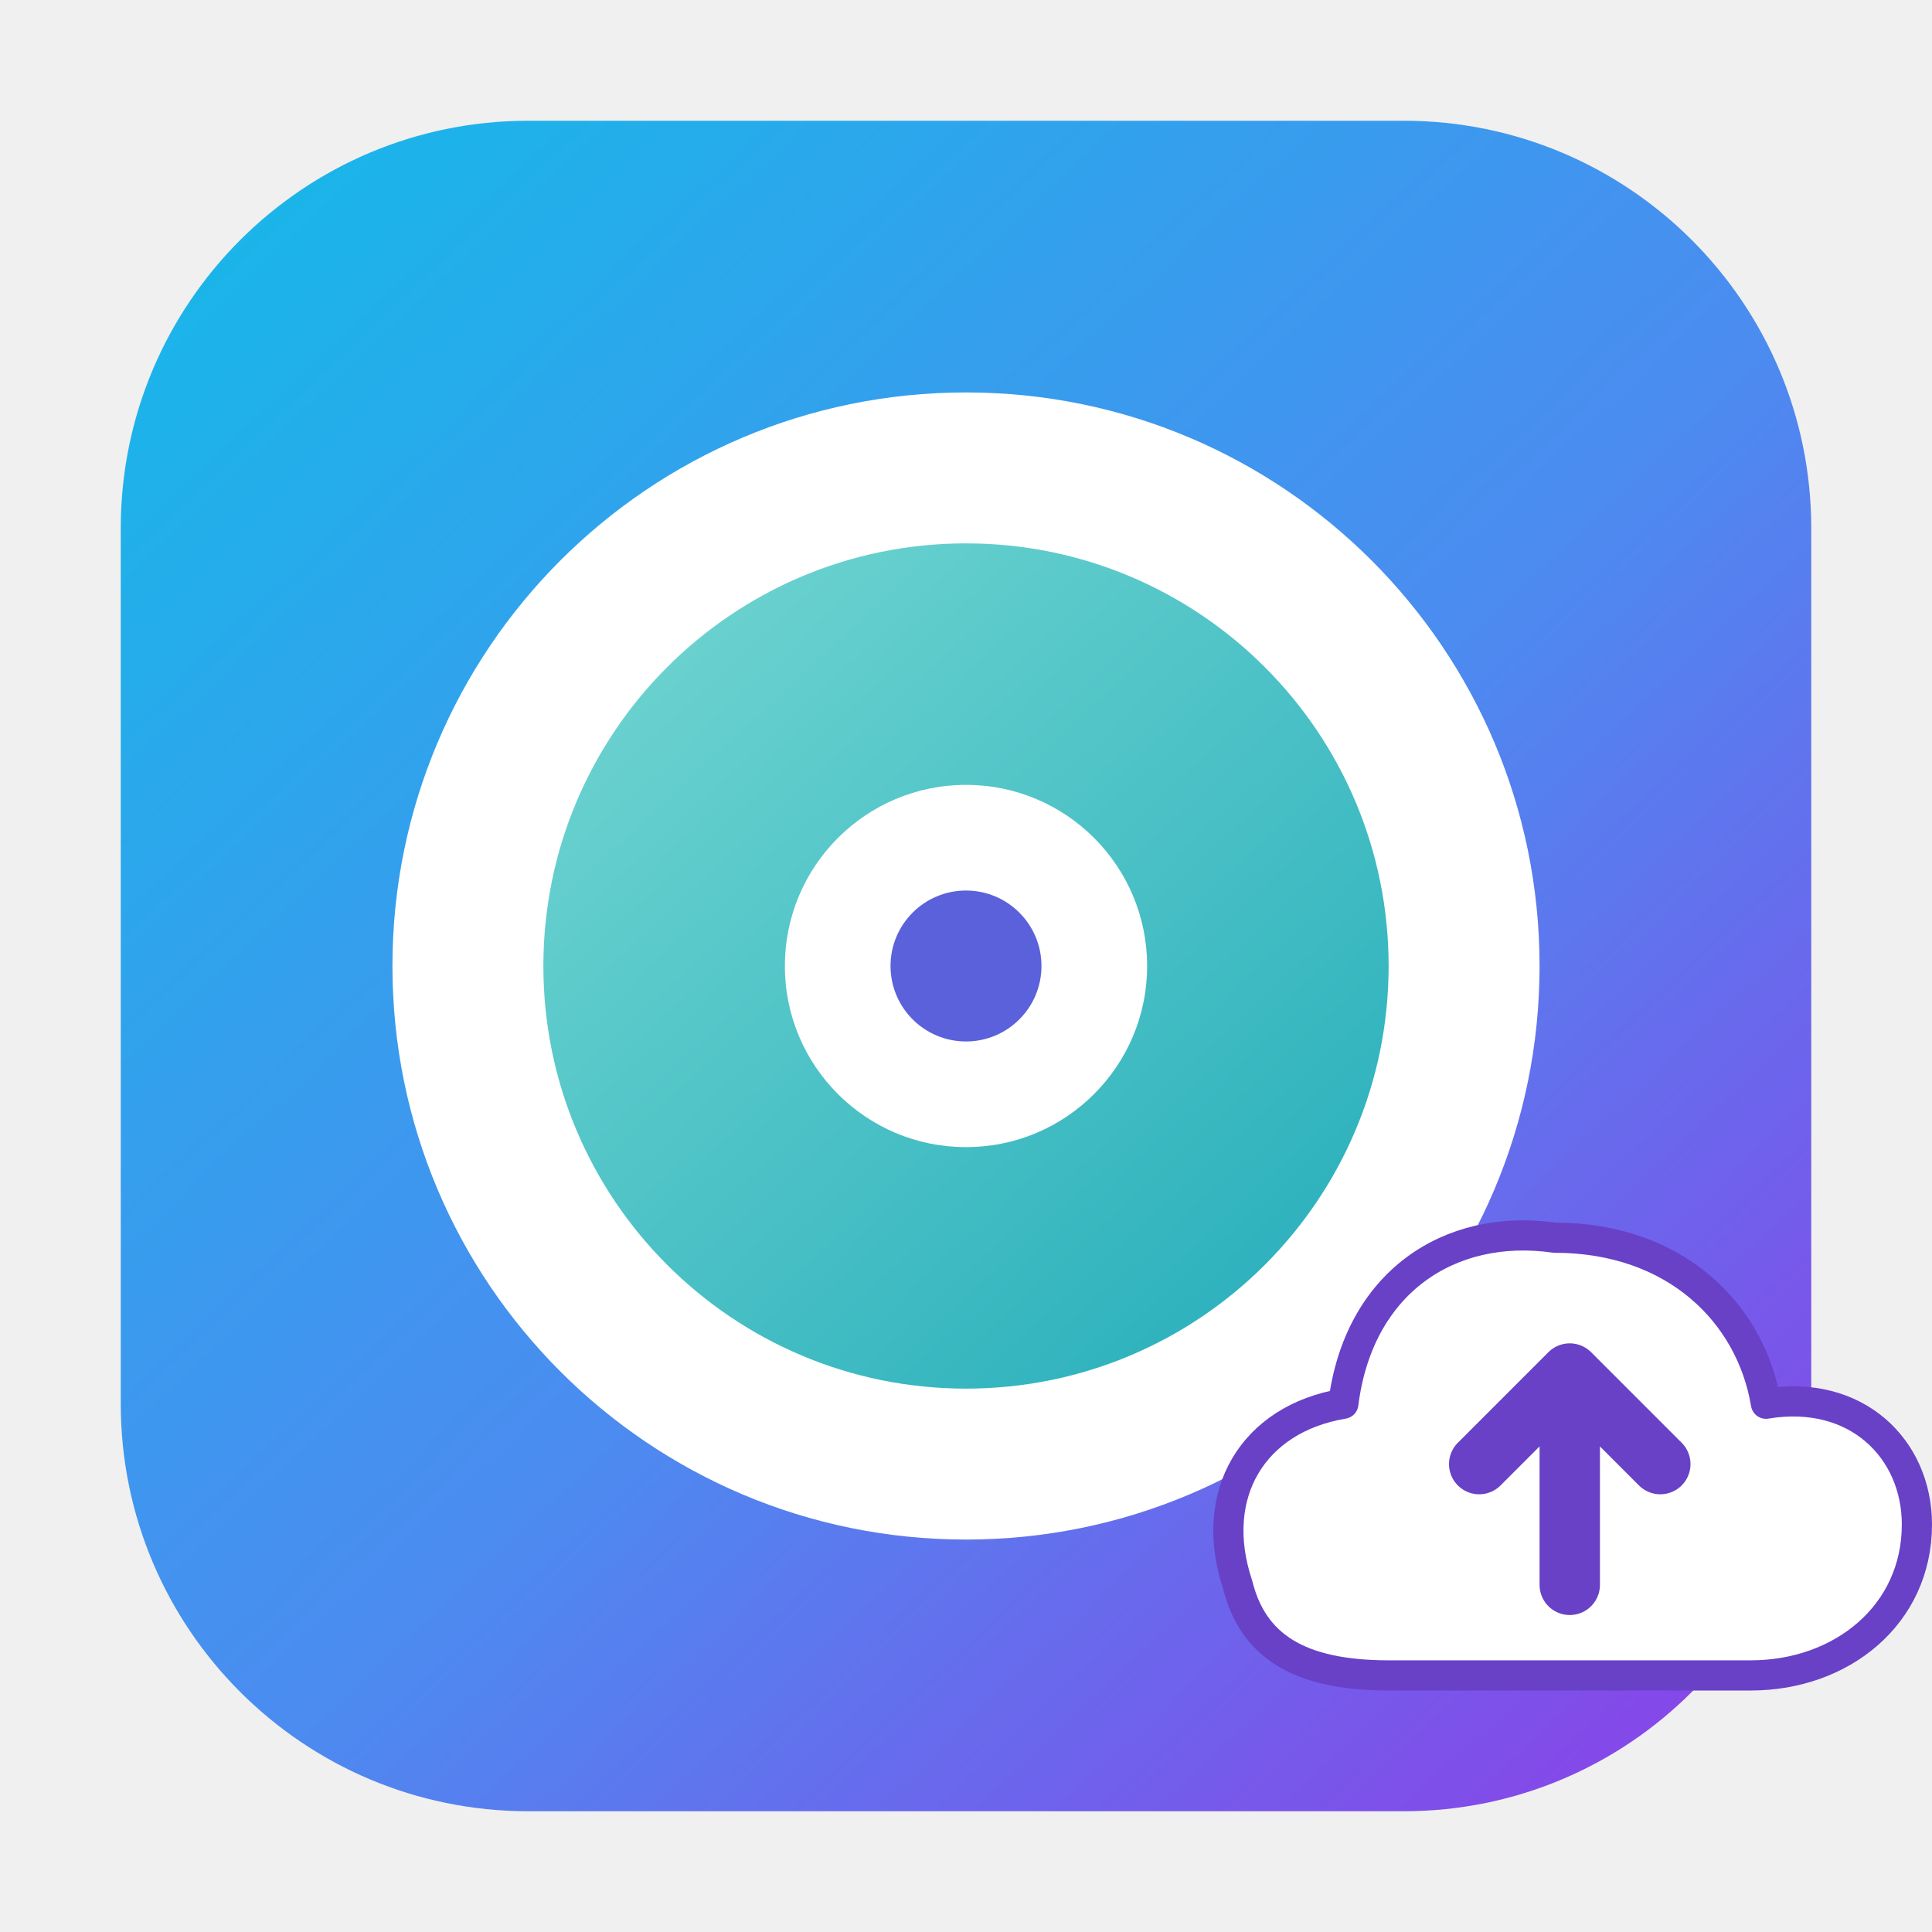
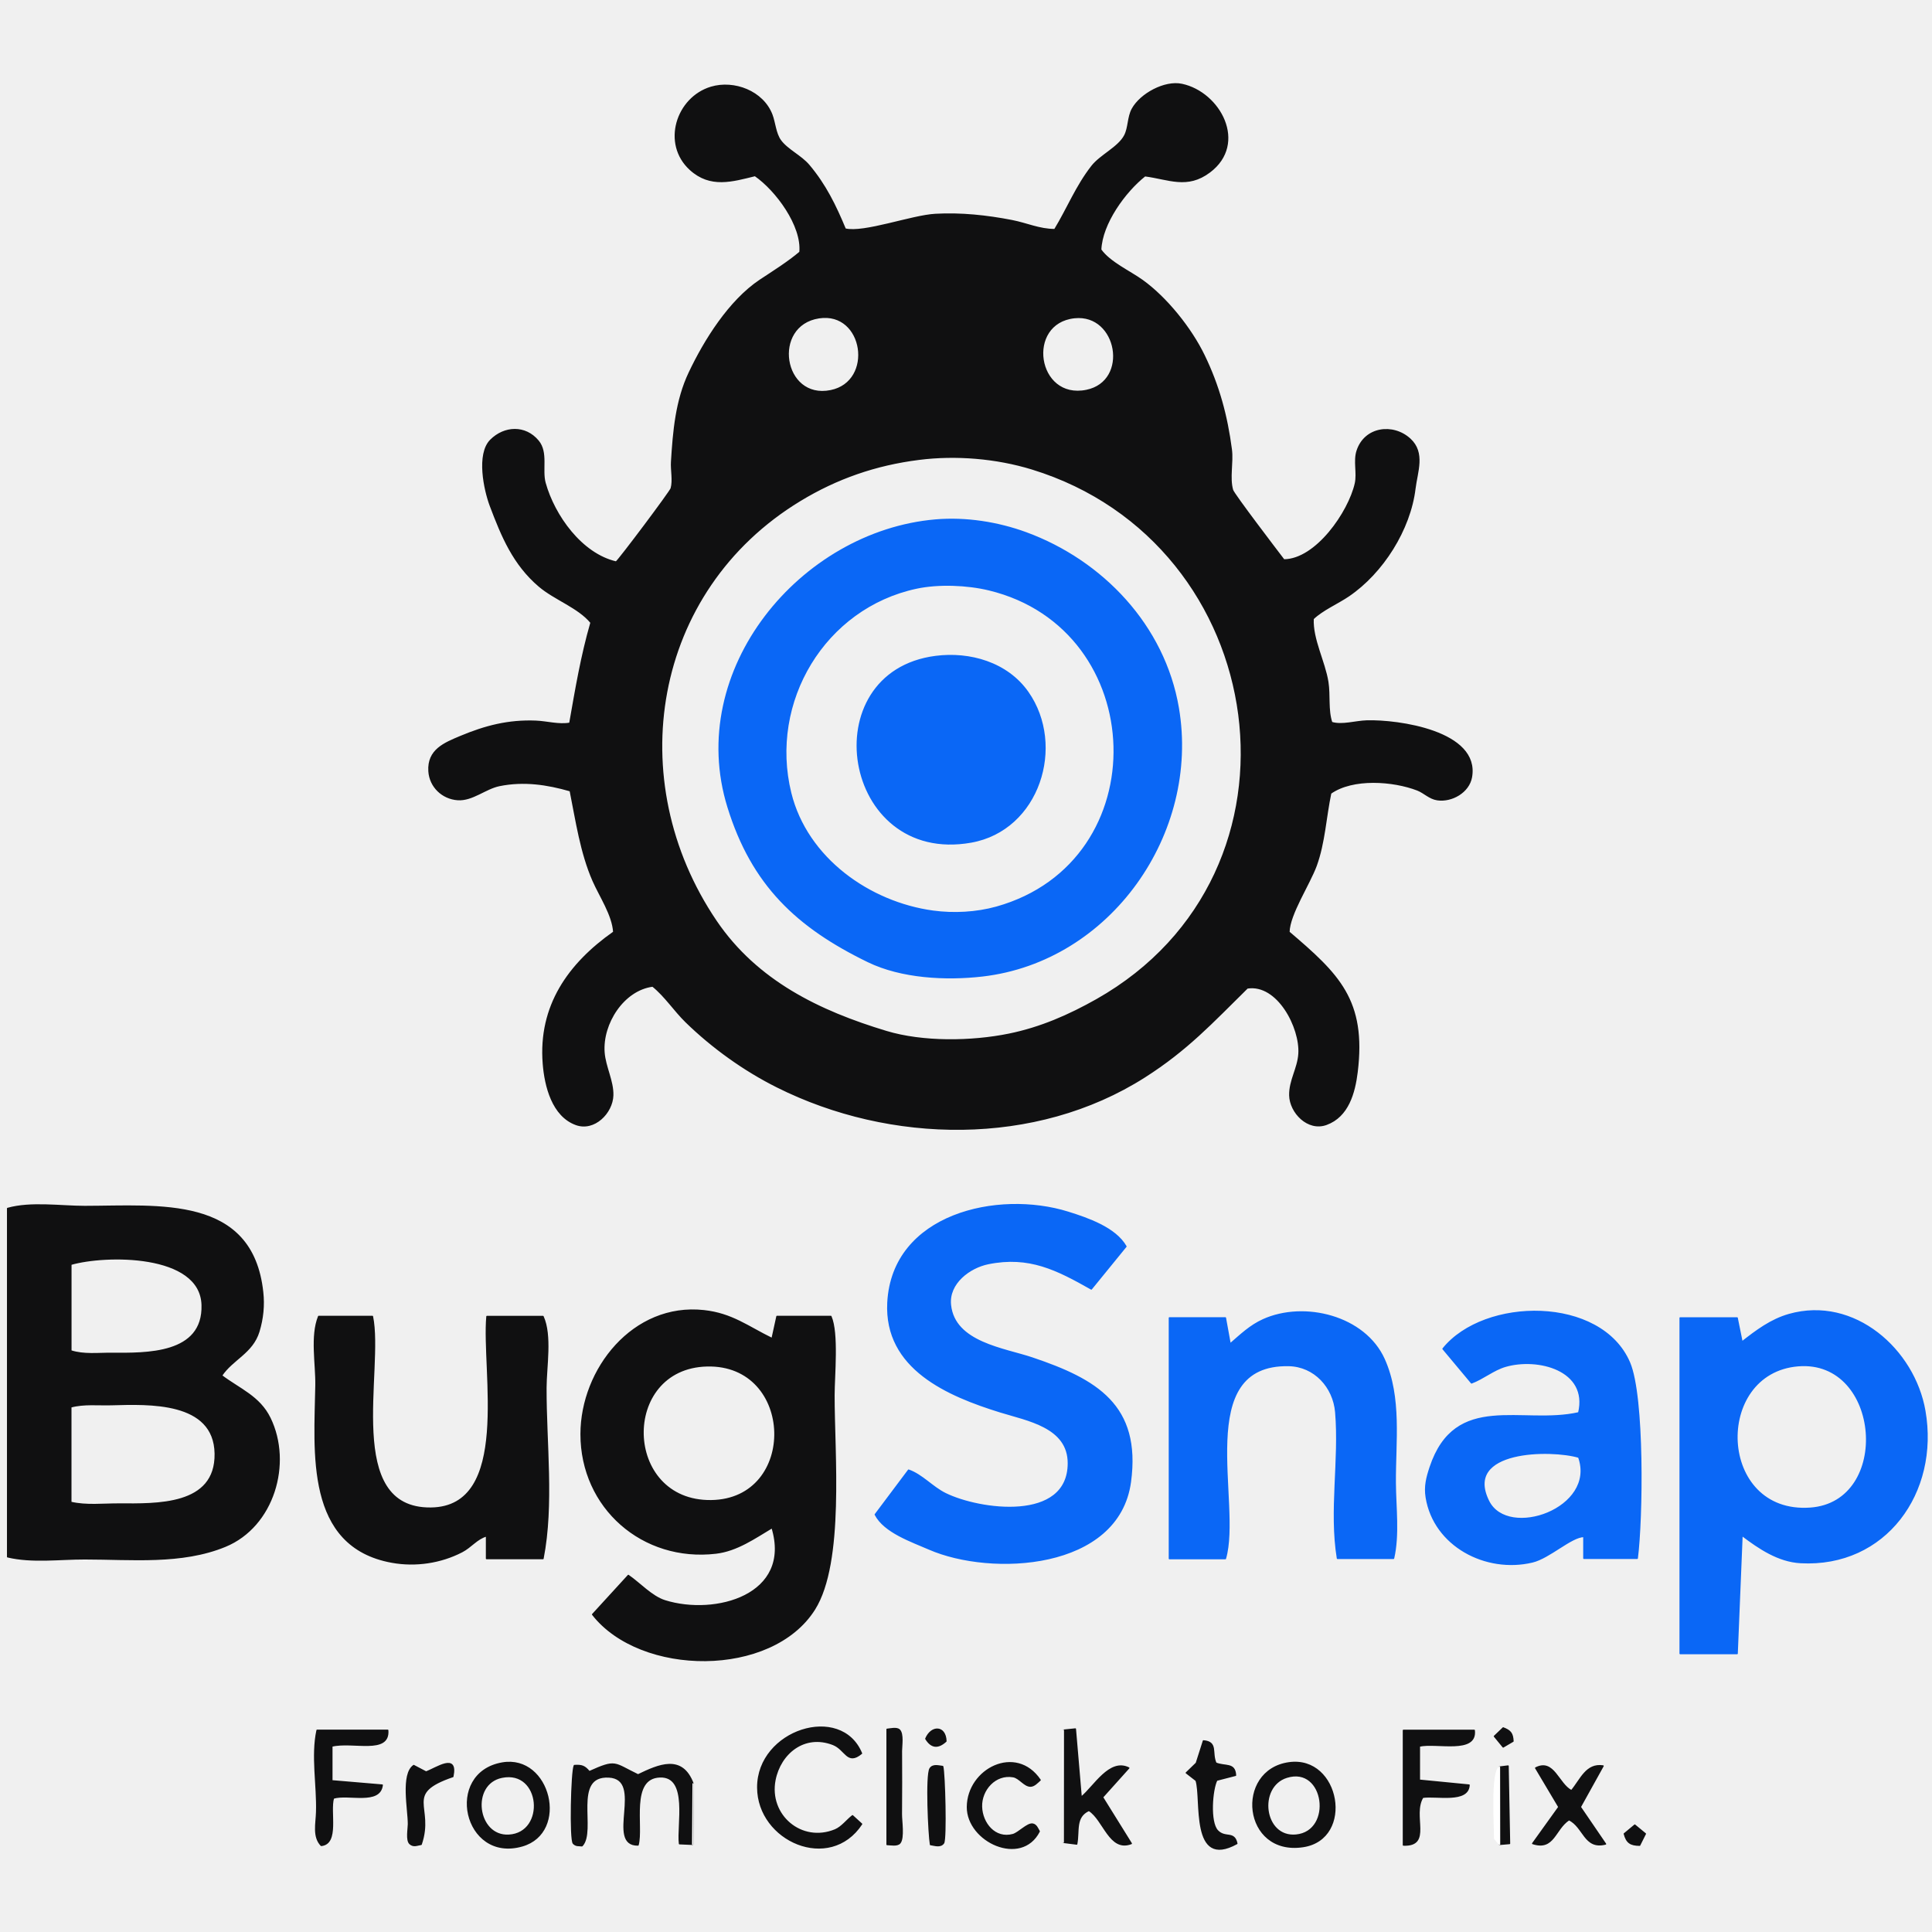
- <svg xmlns="http://www.w3.org/2000/svg" viewBox="0 0 128 128" role="img" aria-label="BugSnap">
-   <defs>
-     <linearGradient id="frame" x1="14" y1="12" x2="114" y2="118" gradientUnits="userSpaceOnUse">
-       <stop stop-color="#18B7E9" />
-       <stop offset=".54" stop-color="#4C8BF0" />
-       <stop offset="1" stop-color="#8A42E8" />
-     </linearGradient>
-     <linearGradient id="lens" x1="38" y1="35" x2="89" y2="90" gradientUnits="userSpaceOnUse">
-       <stop stop-color="#74D7D2" />
-       <stop offset="1" stop-color="#27AEBB" />
-     </linearGradient>
-   </defs>
-   <rect x="8" y="8" width="112" height="112" rx="27" fill="url(#frame)" />
-   <circle cx="64" cy="64" r="38" fill="#FFF" />
-   <circle cx="64" cy="64" r="28" fill="url(#lens)" />
-   <circle cx="64" cy="64" r="12" fill="#FFF" />
-   <circle cx="64" cy="64" r="5" fill="#5B61DA" />
-   <path d="M82 105c-2-6 1-11 7-12 1-8 7-12 14-11 8 0 13 5 14 11 6-1 10 3 10 8 0 6-5 10-11 10H92c-6 0-9-2-10-6Z" fill="#FFF" stroke="#6841C7" stroke-width="2" stroke-linejoin="round" />
-   <path d="M104 105V91m0 0-6 6m6-6 6 6" fill="none" stroke="#6841C7" stroke-width="4" stroke-linecap="round" stroke-linejoin="round" />
+ <svg xmlns="http://www.w3.org/2000/svg" viewBox="72 58 362 362" width="362" height="362">
+   <path d="M286.53 90.93C282.76 93.91 278.43 99.9 278.24 104.79C279.92 107.17 283.69 108.86 286.03 110.54C290.57 113.79 295.17 119.56 297.59 124.56C300.36 130.26 301.88 135.89 302.71 142.24C303.02 144.65 302.27 147.52 302.94 149.83C303.19 150.64 311.35 161.33 312.56 162.91C318.62 162.88 324.75 153.94 325.96 148.6C326.4 146.63 325.66 144.43 326.29 142.48C327.74 138.01 333.05 137.38 336.2 140.28C338.99 142.85 337.49 146.41 337.11 149.55C336.19 157.2 331.09 165.3 324.68 169.65C322.62 171.05 319.81 172.24 318.04 173.94C317.85 177.77 320.18 181.95 320.79 185.79C321.18 188.25 320.73 191.06 321.52 193.38C323.44 193.98 326 193.15 328.08 193.09C333.95 192.91 349.21 195.04 347.7 203.61C347.21 206.41 344.03 208.23 341.32 207.84C339.85 207.63 338.89 206.53 337.61 206.02C333.05 204.25 325.48 203.7 321.33 206.62C320.38 211.09 320.18 215.88 318.6 220.21C317.35 223.63 313.57 229.31 313.51 232.65C322.82 240.58 327.93 245.42 326.27 258.91C325.79 262.78 324.59 267.19 320.52 268.67C317.05 269.93 313.74 266.42 313.67 263.24C313.61 260.46 315.21 258.21 315.39 255.45C315.71 250.58 311.43 242.22 305.71 243.11C299.14 249.58 294.44 254.7 286.46 259.78C266.03 272.79 238.79 272.25 217.61 261.64C211.41 258.54 205.49 254.29 200.53 249.46C198.38 247.36 196.63 244.64 194.29 242.76C188.8 243.47 184.76 249.8 185.17 255.2C185.37 257.89 186.89 260.57 186.81 263.24C186.71 266.51 183.34 269.93 179.93 268.69C175.52 267.09 174.14 261.5 173.81 257.31C172.95 246.48 178.54 238.6 187 232.65C186.81 229.45 184.4 225.92 183.13 223.02C180.82 217.74 179.98 211.78 178.85 206.16C174.49 204.9 170.14 204.26 165.58 205.18C162.95 205.71 160.5 208.01 157.76 207.82C154.88 207.62 152.57 205.4 152.38 202.51C152.13 198.51 155.28 197.27 158.3 196C162.92 194.07 167.22 192.94 172.37 193.14C174.53 193.23 176.69 193.89 178.77 193.52C179.91 187.05 180.92 180.97 182.74 174.66C180.39 171.79 175.93 170.3 173.03 167.83C168.22 163.74 166.05 158.5 163.89 152.78C162.76 149.78 161.33 143.06 163.95 140.46C166.51 137.91 170.42 137.71 172.84 140.63C174.64 142.79 173.43 146.02 174.13 148.52C175.83 154.61 180.93 161.81 187.44 163.31C188.06 162.85 197.59 150.13 197.77 149.52C198.2 148.01 197.74 146.09 197.84 144.52C198.19 138.84 198.67 133.06 201.15 127.84C204.03 121.75 208.66 114.35 214.41 110.51C216.89 108.87 219.62 107.17 221.89 105.25C222.37 100.31 217.45 93.64 213.47 90.89C209.19 91.94 205.11 93.2 201.33 89.76C196.03 84.94 198.78 76.3 205.24 74.36C209.55 73.07 214.95 75.13 216.62 79.5C217.19 81 217.28 82.98 218.22 84.3C219.49 86.07 222.09 87.21 223.57 88.98C226.66 92.64 228.55 96.54 230.37 100.92C233.87 101.77 242.84 98.42 247.26 98.18C252.05 97.91 256.91 98.43 261.59 99.34C264.38 99.88 266.73 101.02 269.63 101.02C272.06 97.02 273.65 92.92 276.59 89.15C278.21 87.08 281.58 85.63 282.74 83.4C283.51 81.93 283.33 79.95 284.16 78.43C285.71 75.6 290.25 73.14 293.44 73.82C300.59 75.34 305.71 84.9 298.66 90.21C294.44 93.39 291.01 91.51 286.53 90.93ZM225.47 117.53C216.44 118.9 218.6 133.06 227.66 131.21C235.9 129.54 233.96 116.25 225.47 117.53ZM273.34 117.51C264.05 118.48 266.16 133.08 275.57 131.16C283.75 129.49 281.49 116.66 273.34 117.51ZM244.19 144.05C236.1 145.07 228.82 147.58 221.89 151.79C194.06 168.69 188.33 204.27 206.17 230.59C213.82 241.87 225.53 247.5 238.05 251.28C244.9 253.35 254.03 253.22 261.05 251.79C266.98 250.58 272.27 248.26 277.5 245.31C319.45 221.58 310.61 159.74 265.37 145.85C258.68 143.8 251.1 143.17 244.19 144.05ZM113.51 315.75C116.88 318.3 120.61 319.66 122.59 323.73C126.7 332.18 123.27 343.99 114.21 347.72C106.04 351.09 96.62 350.08 87.9 350.08C83.25 350.07 77.96 350.79 73.43 349.7C73.43 327.94 73.43 306.19 73.43 284.43C77.81 283.2 83.35 284.06 87.9 284.06C101.81 284.04 119.26 282.01 121.21 300.1C121.49 302.59 121.24 305.06 120.5 307.5C119.27 311.5 115.57 312.66 113.51 315.75ZM85.28 311.12C87.71 311.91 90.38 311.56 92.92 311.58C99.37 311.62 110.16 311.85 109.88 302.51C109.59 292.76 91.66 293.03 85.28 294.89C85.28 300.3 85.28 305.71 85.28 311.12ZM216.67 308.81C216.97 307.43 217.28 306.04 217.58 304.66C220.95 304.66 224.31 304.66 227.68 304.66C229.05 307.77 228.27 315.74 228.26 319.41C228.24 330.21 230.15 350.71 224.62 359.52C216.6 372.29 192.03 372.04 183.04 360.5C185.27 358.06 187.5 355.63 189.73 353.19C191.85 354.64 194.1 357.17 196.6 357.95C206.01 360.89 220.52 356.94 216.67 344.23C213.4 346.18 210.07 348.54 206.16 349C192.43 350.62 180.87 340.5 180.88 326.71C180.89 314.57 190.65 302.15 203.88 303.59C209.16 304.16 212.14 306.61 216.67 308.81ZM141.78 304.66C143.86 314.65 136.25 340.78 152.74 340.58C167.94 340.4 162.31 314.87 163.24 304.67C166.74 304.67 170.24 304.67 173.74 304.67C175.36 308.2 174.3 314.14 174.29 318.04C174.26 328.37 175.72 339.88 173.74 350.03C170.22 350.03 166.69 350.03 163.16 350.03C163.16 348.61 163.16 347.2 163.16 345.78C161.37 346.27 160.26 347.86 158.56 348.74C154.61 350.79 149.89 351.51 145.43 350.7C129.17 347.76 130.99 330.01 131.2 317.58C131.27 313.61 130.22 308.35 131.71 304.66C135.07 304.66 138.42 304.66 141.78 304.66ZM204.46 313.92C188.12 314.33 188.62 339.4 205.25 339.19C221.6 338.98 221.02 313.5 204.46 313.92ZM85.27 339.5C88.15 340.18 91.34 339.8 94.29 339.81C101.27 339.83 112.48 340.25 112.33 330.37C112.17 320.44 99.79 321.01 92.92 321.19C90.36 321.27 87.76 320.94 85.27 321.61C85.27 327.57 85.27 333.53 85.27 339.5ZM233.42 386.53C230.73 388.76 230.47 385.78 228.08 384.85C222.7 382.78 218.18 386.52 217.2 391.52C215.91 398.13 222.17 403.47 228.48 400.87C229.73 400.35 230.7 399.01 231.74 398.22C232.3 398.74 232.87 399.25 233.44 399.77C227.47 408.83 214 402.92 213.98 392.92C213.95 382.18 229.58 377.21 233.42 386.53ZM238.21 403.61C238.21 396.41 238.21 389.21 238.21 382.02C238.82 381.97 240 381.66 240.51 382.13C241.28 382.83 240.9 385.16 240.9 386.07C240.92 390.03 240.93 393.99 240.89 397.95C240.88 399.12 241.4 402.41 240.61 403.33C240.12 403.9 238.85 403.62 238.21 403.61ZM249.24 384.25C247.76 385.6 246.52 385.49 245.47 383.79C246.52 381.29 249.16 381.36 249.24 384.25ZM271.21 403.2C271.21 396.19 271.22 389.19 271.23 382.19C271.98 382.12 272.73 382.04 273.49 381.96C273.85 386.23 274.21 390.49 274.58 394.75C277.03 392.74 279.91 387.48 283.5 389.27C281.86 391.1 280.22 392.92 278.58 394.75C280.38 397.64 282.17 400.53 283.97 403.42C279.91 404.99 278.82 398.95 276.03 397.21C273.37 398.42 274.22 401.08 273.74 403.52C272.9 403.41 272.05 403.3 271.21 403.2ZM353.65 381.76C355.03 382.28 355.42 382.8 355.49 384.25C354.88 384.61 354.26 384.97 353.65 385.33C353.11 384.67 352.56 384 352.01 383.33C352.56 382.81 353.11 382.28 353.65 381.76ZM144.65 382.21C145 386.72 138.09 384.2 134.18 385.16C134.18 387.33 134.18 389.5 134.18 391.67C137.33 391.93 140.47 392.2 143.62 392.47C143.19 396.18 137.22 394.04 134.47 394.91C133.71 397.5 135.53 403.45 132.19 403.78C130.62 402.15 131.27 399.69 131.33 397.49C131.48 392.57 130.37 387 131.41 382.21C135.82 382.21 140.24 382.21 144.65 382.21ZM348.23 382.22C348.74 386.65 341.12 384.42 337.95 385.16C337.95 387.29 337.95 389.43 337.95 391.56C341.05 391.86 344.16 392.17 347.26 392.47C347.1 395.83 341.14 394.37 338.58 394.76C336.49 398.19 340.34 403.92 334.96 403.71C334.96 396.55 334.96 389.39 334.96 382.22C339.39 382.22 343.81 382.22 348.23 382.22ZM297.49 384.19C300.19 384.41 298.94 386.41 299.82 388.36C301.6 389.08 303.38 388.26 303.5 390.64C302.32 390.94 301.15 391.25 299.98 391.55C299.08 393.34 298.61 399.4 300.12 401.01C301.58 402.56 303.25 401.04 303.75 403.42C295.03 408.25 297.24 395.03 296.12 391.61C295.51 391.14 294.9 390.66 294.28 390.18C294.91 389.57 295.54 388.96 296.16 388.36C296.6 386.97 297.05 385.58 297.49 384.19ZM156.85 390.87C147.39 394.1 153.37 396.44 150.91 403.58C150.18 403.69 149.49 404.07 148.81 403.46C148.1 402.83 148.53 400.63 148.53 399.77C148.54 397.06 147.16 390.43 149.52 388.81C150.29 389.22 151.06 389.62 151.83 390.02C153.76 389.33 157.79 386.4 156.85 390.87ZM166.12 388.34C175.06 386.8 178.59 401.35 169.84 403.86C158.91 406.99 155.29 390.2 166.12 388.34ZM201.87 392.24C201.84 396.02 201.82 399.79 201.79 403.57C200.97 403.54 200.14 403.5 199.32 403.46C198.87 400.09 201.12 390.74 195.66 390.93C189.93 391.13 192.5 400.28 191.55 403.7C185.43 403.82 192.92 391.31 186.07 390.95C179.08 390.6 183.71 401.09 181.05 403.85C180.38 403.76 179.96 403.92 179.44 403.4C178.79 402.75 179.08 389.84 179.62 388.81C181.01 388.73 181.52 388.89 182.42 389.96C187.53 387.67 186.91 388.33 191.55 390.56C195.41 388.71 199.81 386.69 201.87 392.24ZM266.89 391.53C266.4 391.96 265.77 392.68 265.07 392.67C263.92 392.66 263.02 391.11 261.85 390.9C258.49 390.3 255.8 393.36 255.9 396.54C256 399.64 258.43 402.66 261.79 401.75C262.87 401.45 264.5 399.63 265.48 399.78C266.18 399.89 266.43 400.66 266.72 401.14C263.36 407.74 253.24 403.04 253.27 396.58C253.31 389.47 262.37 384.84 266.89 391.53ZM313.52 388.3C323.01 386.97 325.72 402.53 316.18 403.99C304.9 405.71 303.42 389.71 313.52 388.3ZM352.97 403.58C352.96 398.75 352.95 393.92 352.95 389.1C353.49 389.03 354.03 388.97 354.57 388.9C354.66 393.74 354.75 398.58 354.84 403.42C354.22 403.48 353.59 403.53 352.97 403.58ZM366.44 393.53C368.19 391.45 369.21 388.41 372.37 388.89C370.95 391.45 369.53 394.01 368.1 396.58C369.68 398.89 371.26 401.2 372.83 403.51C368.85 404.52 368.78 400.28 365.98 398.96C363.29 400.72 363.19 404.73 359.18 403.42C360.82 401.14 362.45 398.86 364.09 396.58C362.64 394.14 361.19 391.7 359.74 389.27C363.13 387.51 363.98 392.27 366.44 393.53ZM248.63 388.99C248.99 390.16 249.31 402.64 248.79 403.34C248.21 404.15 247.13 403.73 246.35 403.62C246.02 401.78 245.5 390.6 246.27 389.38C246.79 388.56 247.86 388.91 248.63 388.99ZM166.04 391C160.02 392.22 161.31 402.22 167.35 401.87C174.4 401.47 173.47 389.49 166.04 391ZM313.1 391C307.55 392.73 308.71 402.43 314.84 401.85C321.9 401.18 320.3 388.75 313.1 391ZM378.31 399.97C378.97 400.51 379.63 401.05 380.29 401.6C379.94 402.31 379.58 403.03 379.22 403.74C377.51 403.73 376.78 403.25 376.35 401.6C377 401.05 377.66 400.51 378.31 399.97Z" fill="#101011" fill-rule="evenodd" stroke="#101011" stroke-width="0.25" stroke-linejoin="round" />
+   <path d="M247.29 155.44C252.97 154.95 258.98 155.9 264.27 157.84C278.57 163.1 290.15 175.25 292.77 190.64C296.77 214.1 280.03 238.08 256.07 240.85C249.2 241.64 240.9 241.2 234.67 238.18C221.34 231.71 212.93 223.8 208.42 209.23C200.45 183.52 222.06 157.61 247.29 155.44ZM243.7 168.19C226.5 171.87 215.94 189.49 220.15 206.59C223.18 218.86 234.94 227.11 246.8 228.73C250.68 229.26 254.92 229.04 258.73 227.98C289.06 219.47 287.61 175.84 257.32 168.51C253.24 167.52 247.84 167.3 243.7 168.19ZM247.32 181.01C253.69 180.19 260.7 182.16 264.59 187.7C271.61 197.7 266.7 213.51 253.95 215.77C229.78 220.06 224.24 183.96 247.32 181.01ZM282.97 291.55C280.81 294.21 278.65 296.87 276.48 299.52C270.04 295.88 264.86 293.2 257.16 294.76C253.67 295.47 249.65 298.43 250.08 302.51C250.82 309.59 260.17 310.68 265.43 312.46C277.42 316.5 285.73 321.3 283.8 335.66C281.57 352.14 257.76 353.33 246.07 348.23C242.82 346.81 237.7 345.09 236 341.78C238.08 339.01 240.16 336.24 242.24 333.46C244.74 334.32 246.71 336.67 249.14 337.86C255.53 341.01 272.15 343.3 272.18 332.19C272.2 325.37 264.52 324.12 259.43 322.54C249.65 319.51 237.72 314.47 238.37 302.05C239.25 285.47 259 281.04 272.14 285.15C275.76 286.28 281 288.07 282.97 291.55ZM333.11 349.99C329.6 349.99 326.1 349.99 322.6 349.99C321.14 341.06 323.04 331.62 322.28 322.6C321.88 317.9 318.32 313.96 313.47 313.86C295.27 313.5 304.64 339.69 301.6 350.04C298.1 350.04 294.6 350.04 291.11 350.04C291.11 335 291.11 319.96 291.11 304.93C294.6 304.93 298.1 304.93 301.6 304.93C301.9 306.56 302.19 308.19 302.49 309.82C304.48 308.1 306.25 306.38 308.69 305.28C316.37 301.81 327.72 304.61 331.35 312.69C334.57 319.85 333.38 328.19 333.43 335.84C333.46 340.38 334.13 345.58 333.11 349.99ZM378.77 349.98C375.43 349.98 372.1 349.98 368.77 349.98C368.77 348.62 368.77 347.25 368.77 345.89C366.39 345.92 362.32 349.9 359.11 350.66C350.39 352.73 340.71 347.62 339.24 338.58C338.9 336.49 339.34 334.85 339.97 332.94C344.7 318.73 357.22 325.13 367.81 322.72C369.72 314.67 360.12 312.22 354.04 314.01C351.8 314.67 349.88 316.32 347.72 317.12C345.94 314.99 344.16 312.86 342.38 310.73C350.12 301.09 371.99 300.87 377.32 313.32C380.05 319.72 379.72 342.59 378.77 349.98ZM398.4 345.68C398.1 353.06 397.79 360.45 397.49 367.83C393.93 367.83 390.37 367.83 386.81 367.83C386.81 346.87 386.81 325.9 386.81 304.94C390.37 304.94 393.93 304.94 397.49 304.94C397.79 306.44 398.1 307.94 398.4 309.44C401.11 307.32 403.83 305.27 407.21 304.31C419.43 300.84 430.67 310.93 432.65 322.34C435.32 337.62 425.28 351.66 409.36 350.78C405.2 350.55 401.6 348.1 398.4 345.68ZM408.93 313.89C392.86 315.2 393.71 341.84 411.19 340.6C426.59 339.51 424.57 312.62 408.93 313.89ZM367.81 331.03C362.69 329.5 346.07 329.55 350.92 339.28C354.55 346.56 371.25 340.65 367.81 331.03Z" fill="#0a67f6" fill-rule="evenodd" stroke="#0a67f6" stroke-width="0.25" stroke-linejoin="round" />
+   <path d="M271.23 382.19C271.22 389.19 271.21 396.19 271.21 403.2C271.21 396.19 271.22 389.19 271.23 382.19ZM352.95 389.1C352.95 393.92 352.96 398.75 352.97 403.58C352.66 403.22 352.36 402.87 352.05 402.51C352.08 400.17 351.41 390.07 352.95 389.1ZM201.87 392.24C201.84 396.02 201.82 399.79 201.79 403.57C201.82 399.79 201.84 396.02 201.87 392.24Z" fill="#ffffff" fill-rule="evenodd" stroke="#ffffff" stroke-width="0.25" stroke-linejoin="round" />
</svg>
